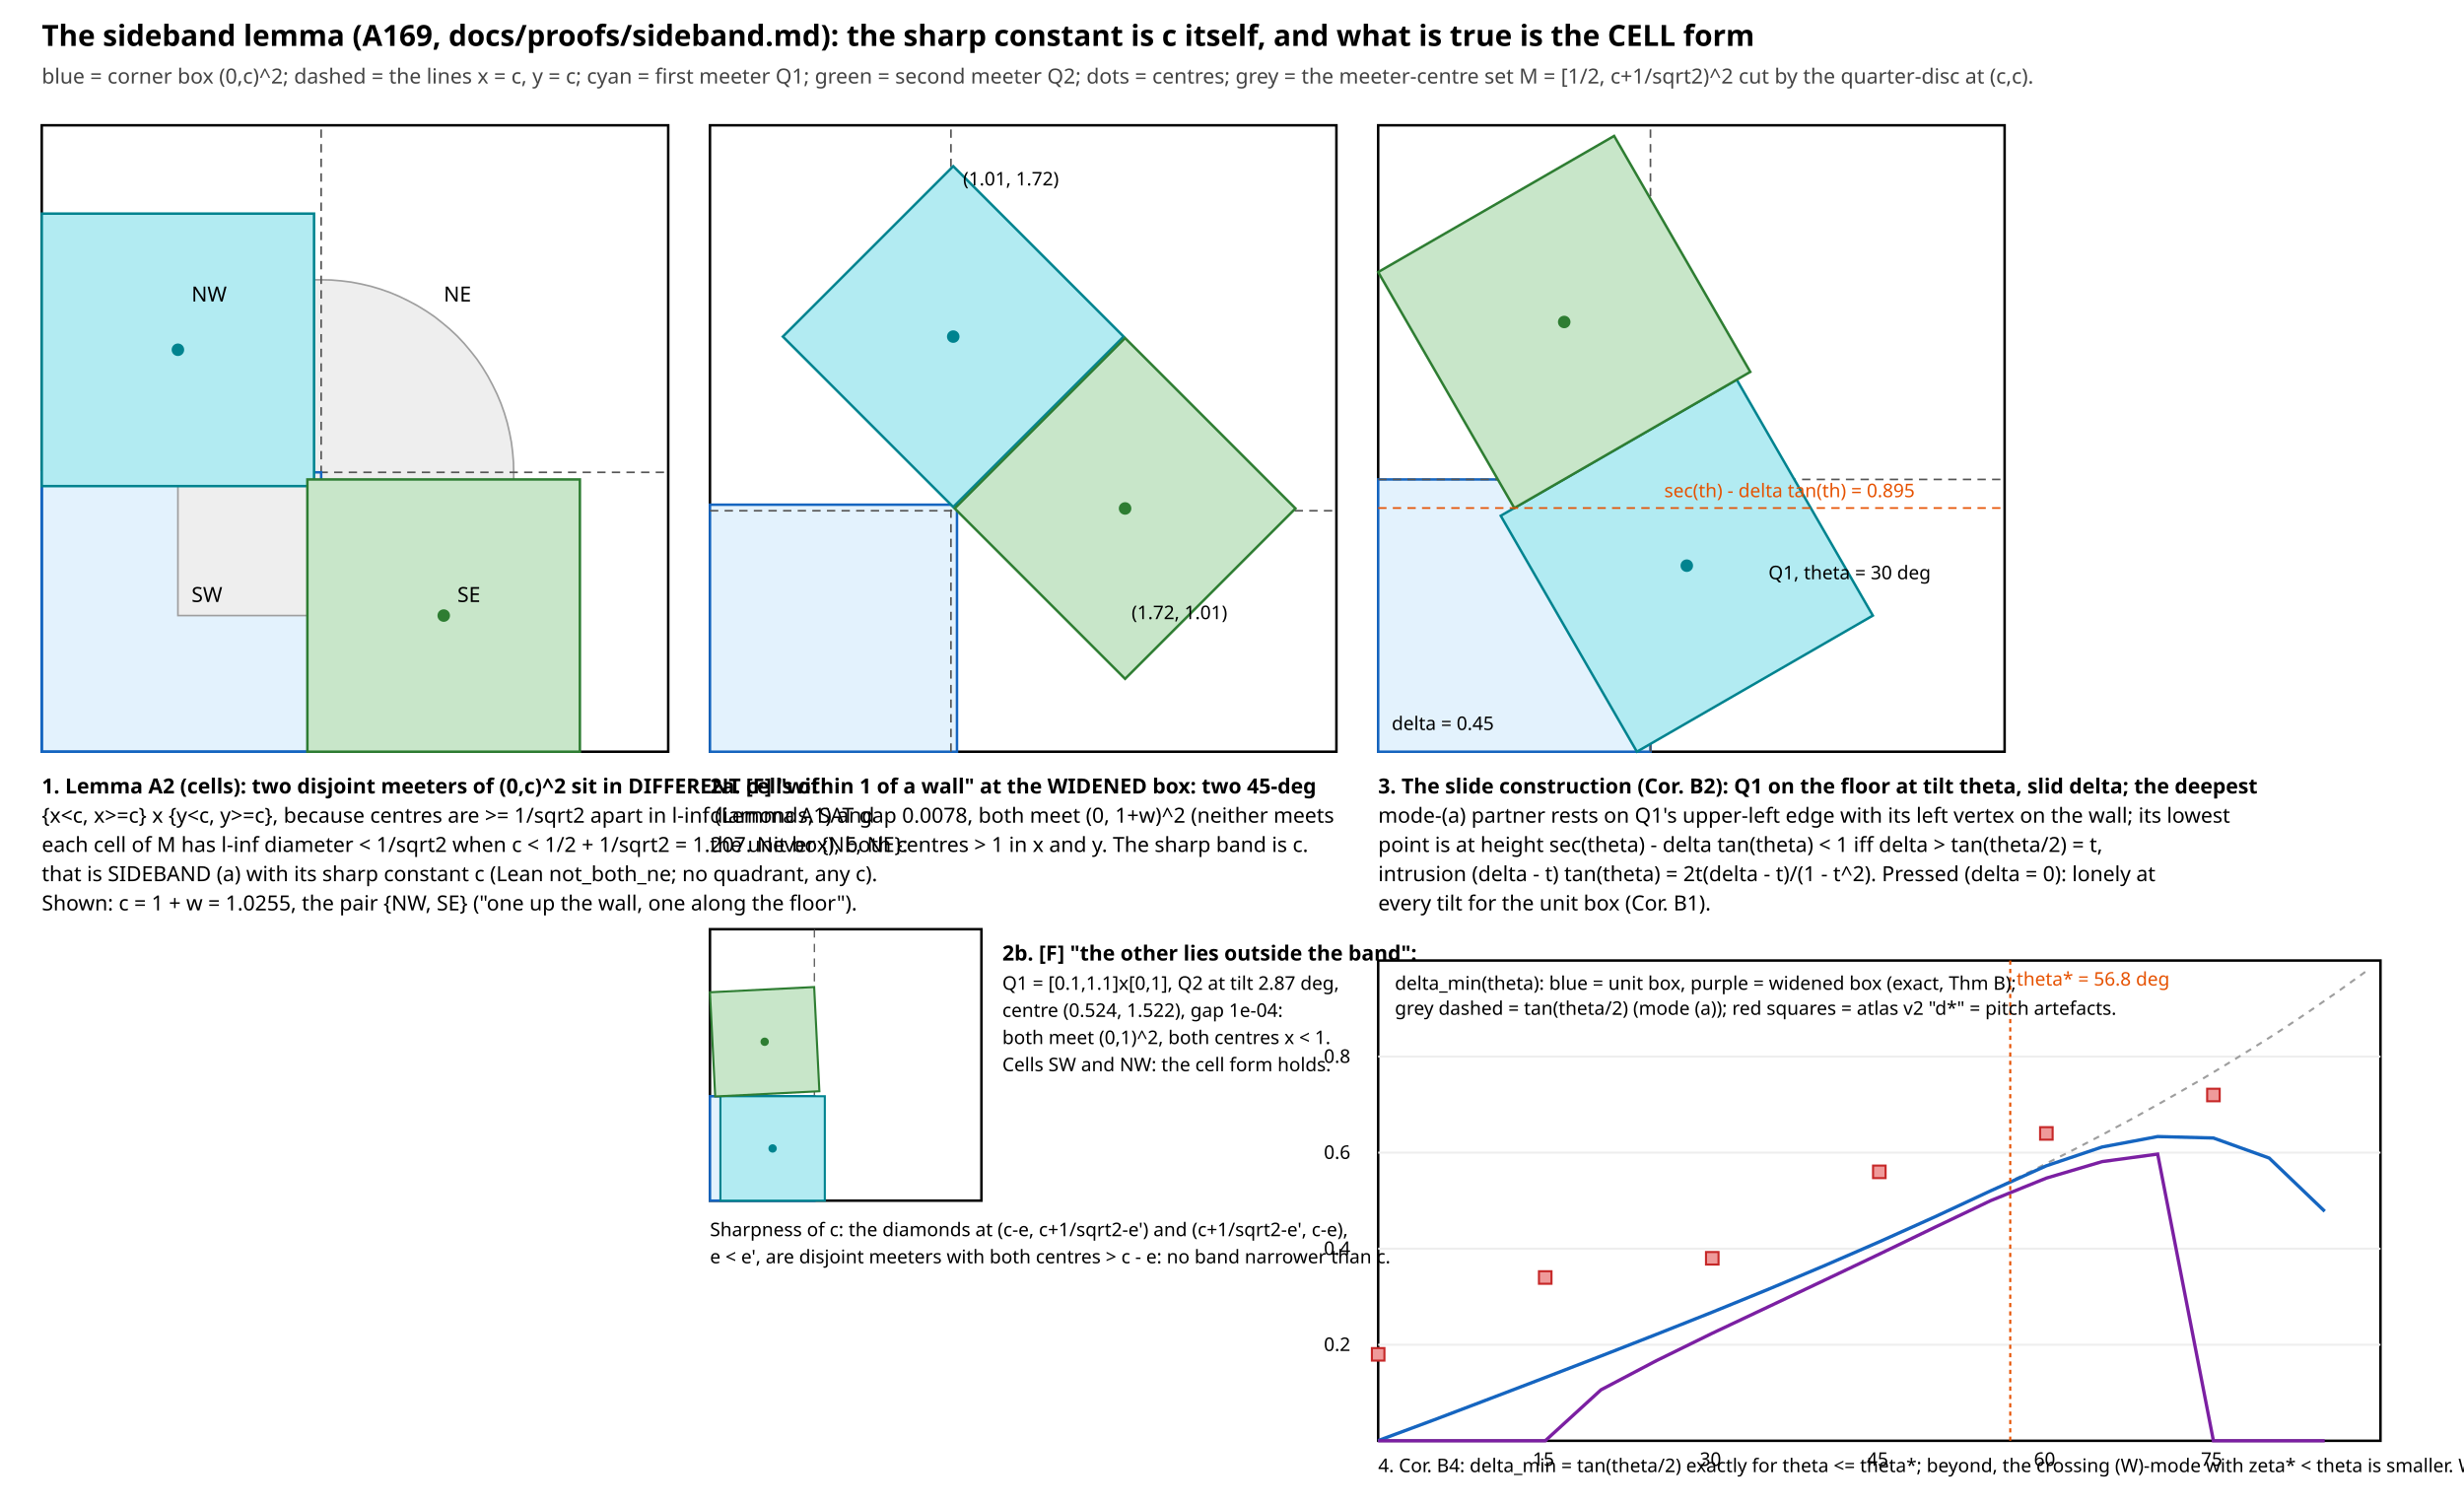
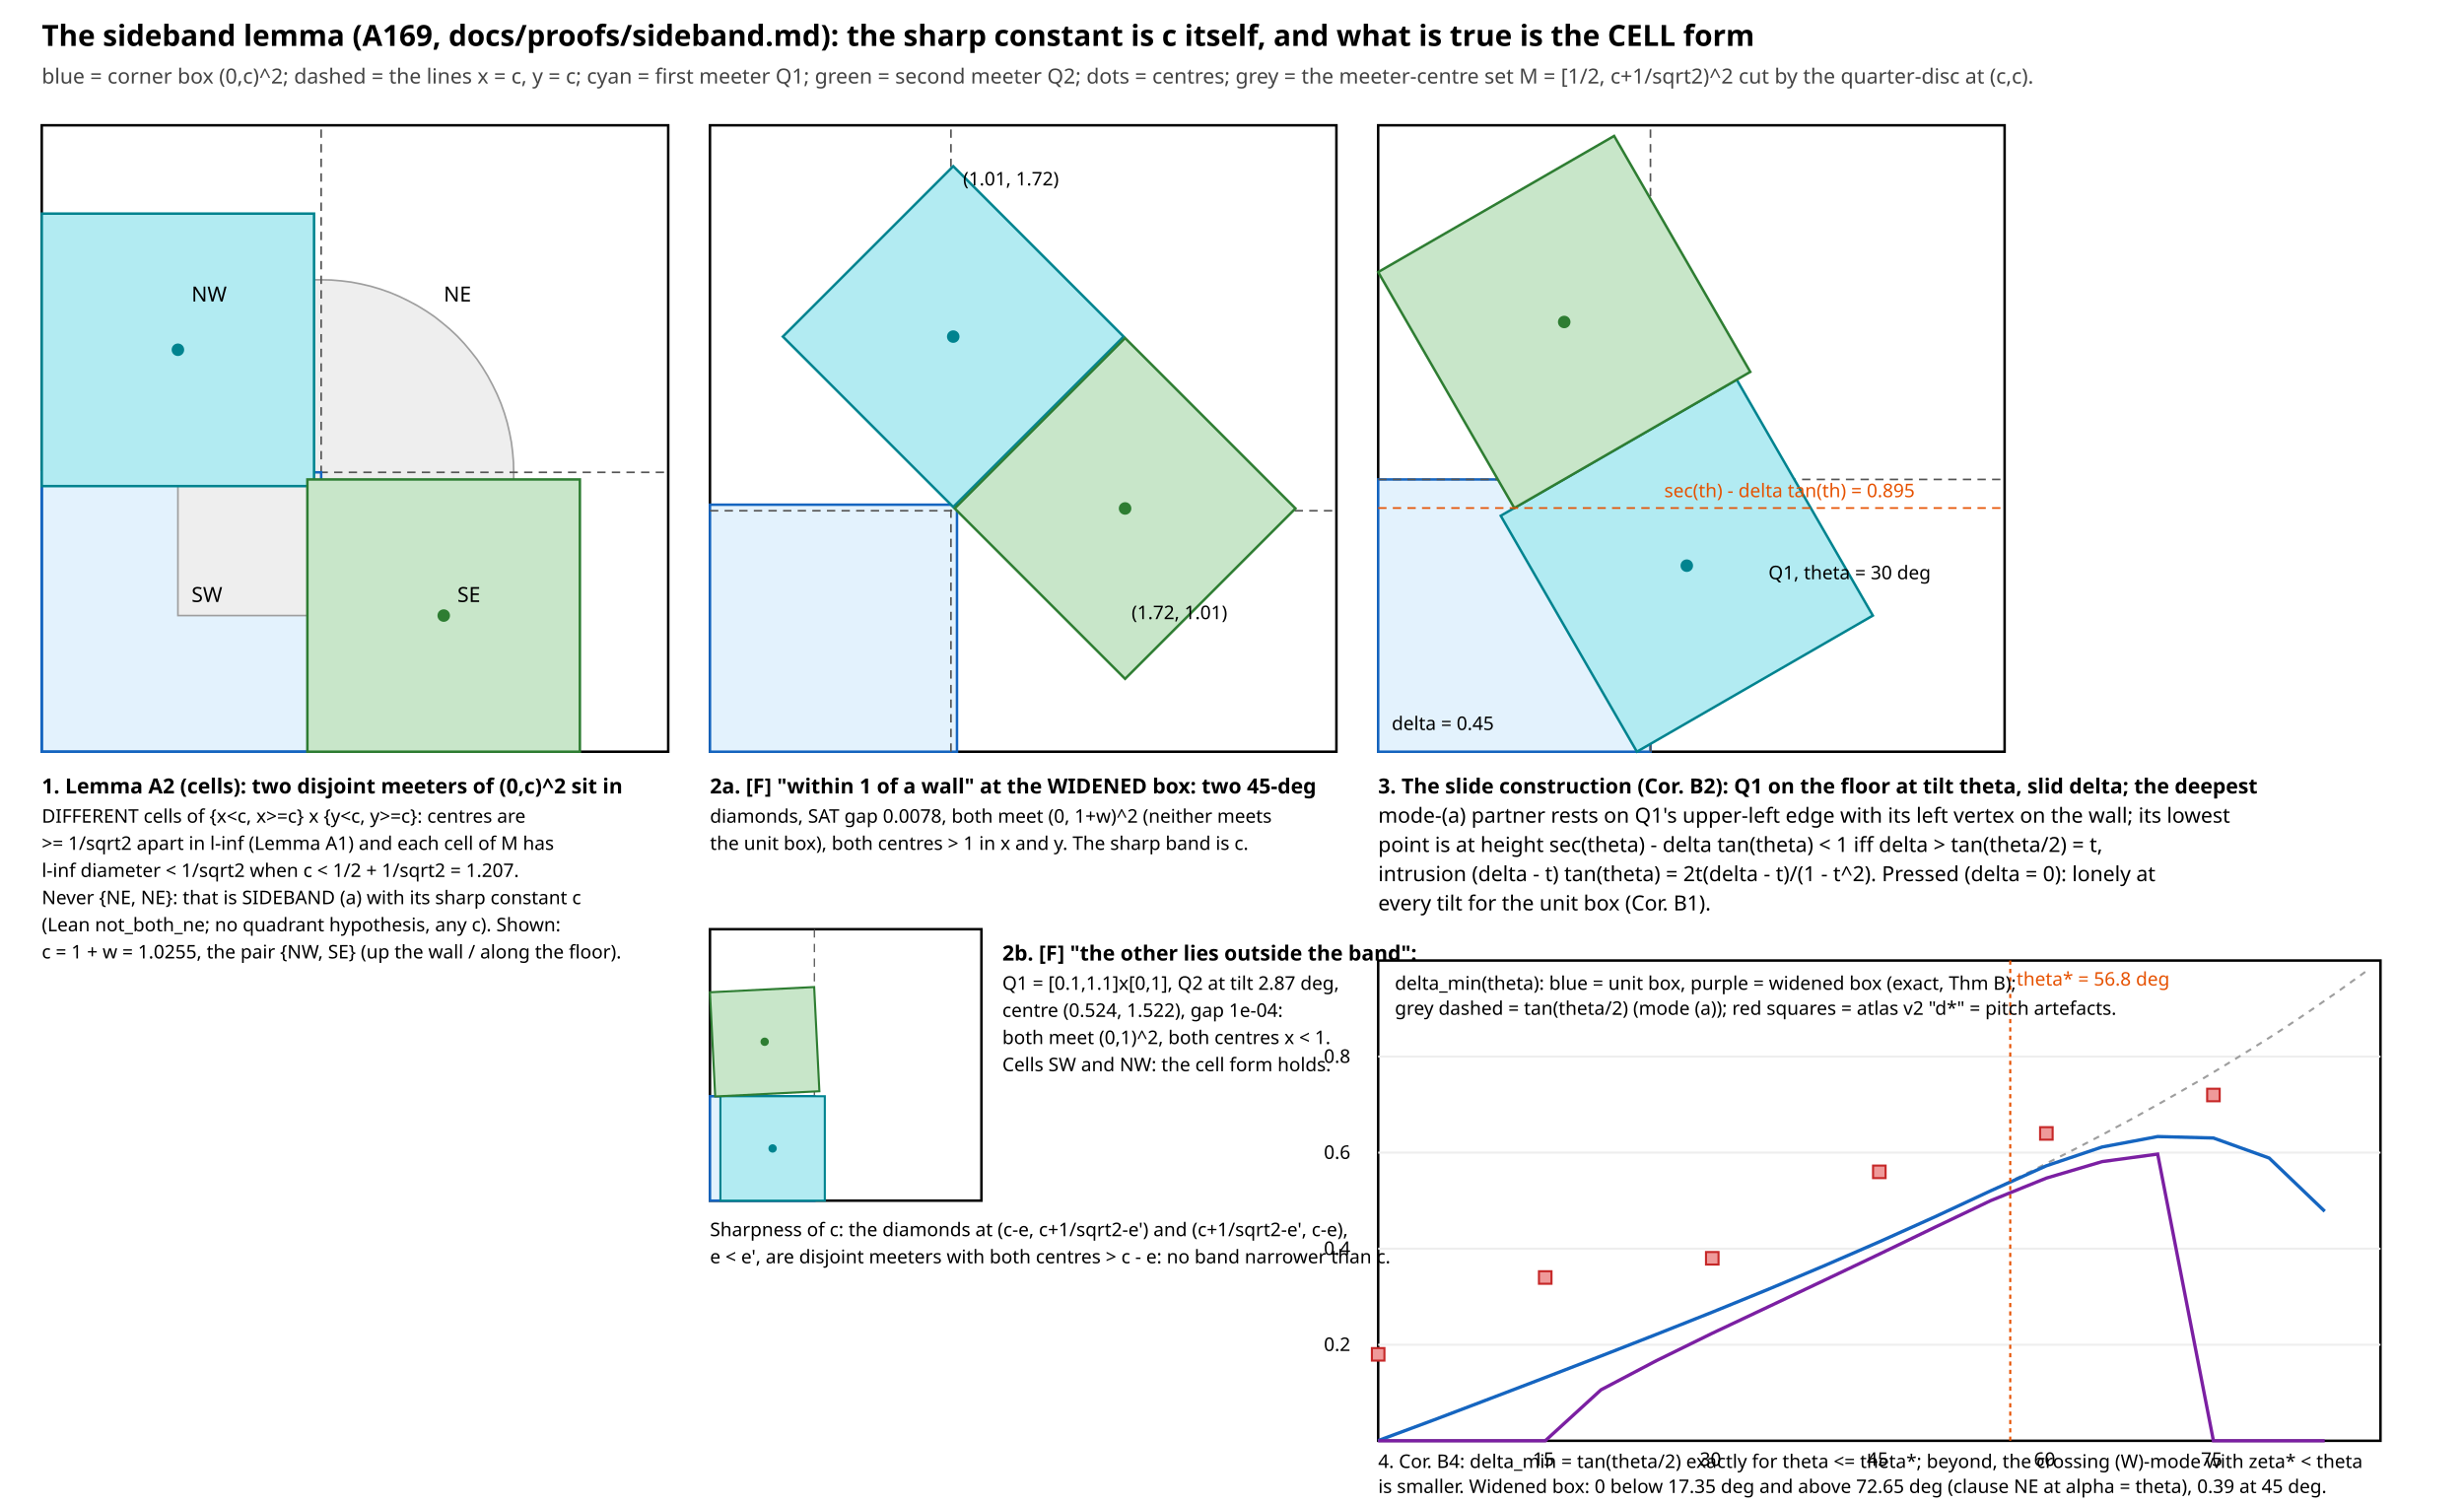
<svg xmlns="http://www.w3.org/2000/svg" width="1180" height="720" font-family="Segoe UI, sans-serif" style="background:#fff">
  <text x="20.0" y="22.0" font-size="14" font-weight="bold">The sideband lemma (A169, docs/proofs/sideband.md): the sharp constant is c itself, and what is true is the CELL form</text>
  <text x="20.0" y="40.0" font-size="10" fill="#444">blue = corner box (0,c)^2; dashed = the lines x = c, y = c; cyan = first meeter Q1; green = second meeter Q2; dots = centres; grey = the meeter-centre set M = [1/2, c+1/sqrt2)^2 cut by the quarter-disc at (c,c).</text>
  <rect x="20.0" y="60.0" width="300.0" height="300.0" fill="none" stroke="#000" stroke-width="1.2" />
  <polygon points="20.0,360.0 153.8,360.0 153.8,226.2 20.0,226.2" fill="#e3f2fd" stroke="#1565c0" stroke-width="1.2" />
  <polygon points="85.2,294.8 246.0,294.8 246.0,226.2 246.0,226.2 245.9,221.4 245.5,216.6 244.9,211.8 244.0,207.1 242.9,202.4 241.5,197.7 239.9,193.2 238.0,188.7 235.9,184.4 233.6,180.1 231.1,176.0 228.4,172.0 225.4,168.2 222.3,164.5 219.0,161.0 215.5,157.7 211.8,154.6 208.0,151.6 204.0,148.9 199.9,146.4 195.6,144.1 191.3,142.0 186.8,140.1 182.3,138.5 177.6,137.1 172.9,136.0 168.2,135.1 163.4,134.5 158.6,134.1 153.8,134.0 153.8,134.0 85.2,134.0" fill="#eeeeee" stroke="#9e9e9e" stroke-width="0.8" />
  <line x1="153.8" y1="360.0" x2="153.8" y2="60.0" stroke="#555" stroke-width="0.8" stroke-dasharray="4,3" />
  <line x1="20.0" y1="226.2" x2="320.0" y2="226.2" stroke="#555" stroke-width="0.8" stroke-dasharray="4,3" />
  <polygon points="20.0,360.0 153.8,360.0 153.8,226.2 20.0,226.2" fill="none" stroke="#1565c0" stroke-width="1.2" />
  <polygon points="20.0,232.8 150.4,232.8 150.4,102.3 20.0,102.3" fill="#b2ebf2" stroke="#00838f" stroke-width="1.2" />
  <polygon points="147.2,360.0 277.7,360.0 277.7,229.6 147.2,229.6" fill="#c8e6c9" stroke="#2e7d32" stroke-width="1.2" />
  <circle cx="85.2" cy="167.5" r="3.0" fill="#00838f" />
  <circle cx="212.5" cy="294.8" r="3.0" fill="#2e7d32" />
  <text x="91.7" y="288.3" font-size="10">SW</text>
  <text x="91.7" y="144.4" font-size="10">NW</text>
  <text x="212.5" y="144.4" font-size="10">NE</text>
  <text x="219.0" y="288.3" font-size="10">SE</text>
-   <text x="20.0" y="380.0" font-size="10" font-weight="bold">1. Lemma A2 (cells): two disjoint meeters of (0,c)^2 sit in DIFFERENT cells of</text>
-   <text x="20.0" y="394.0" font-size="10">{x&lt;c, x&gt;=c} x {y&lt;c, y&gt;=c}, because centres are &gt;= 1/sqrt2 apart in l-inf (Lemma A1) and</text>
-   <text x="20.0" y="408.0" font-size="10">each cell of M has l-inf diameter &lt; 1/sqrt2 when c &lt; 1/2 + 1/sqrt2 = 1.207.  Never {NE, NE}:</text>
-   <text x="20.0" y="422.0" font-size="10">that is SIDEBAND (a) with its sharp constant c (Lean not_both_ne; no quadrant, any c).</text>
-   <text x="20.0" y="436.0" font-size="10">Shown: c = 1 + w = 1.0255, the pair {NW, SE} ("one up the wall, one along the floor").</text>
+   <text x="20.0" y="380.0" font-size="10" font-weight="bold">1. Lemma A2 (cells): two disjoint meeters of (0,c)^2 sit in</text>
+   <text x="20.0" y="394.0" font-size="9">DIFFERENT cells of {x&lt;c, x&gt;=c} x {y&lt;c, y&gt;=c}: centres are</text>
+   <text x="20.0" y="407.0" font-size="9">&gt;= 1/sqrt2 apart in l-inf (Lemma A1) and each cell of M has</text>
+   <text x="20.0" y="420.0" font-size="9">l-inf diameter &lt; 1/sqrt2 when c &lt; 1/2 + 1/sqrt2 = 1.207.</text>
+   <text x="20.0" y="433.0" font-size="9">Never {NE, NE}: that is SIDEBAND (a) with its sharp constant c</text>
+   <text x="20.0" y="446.0" font-size="9">(Lean not_both_ne; no quadrant hypothesis, any c).  Shown:</text>
+   <text x="20.0" y="459.0" font-size="9">c = 1 + w = 1.0255, the pair {NW, SE} (up the wall / along the floor).</text>
  <rect x="340.0" y="60.0" width="300.0" height="300.0" fill="none" stroke="#000" stroke-width="1.2" />
  <polygon points="340.0,360.0 458.3,360.0 458.3,241.7 340.0,241.7" fill="#e3f2fd" stroke="#1565c0" stroke-width="1.2" />
  <line x1="455.4" y1="360.0" x2="455.4" y2="60.0" stroke="#555" stroke-width="0.8" stroke-dasharray="4,3" />
  <line x1="340.0" y1="244.6" x2="640.0" y2="244.6" stroke="#555" stroke-width="0.8" stroke-dasharray="4,3" />
  <polygon points="456.5,242.8 538.1,161.2 456.5,79.6 374.9,161.2" fill="#b2ebf2" stroke="#00838f" stroke-width="1.2" />
  <polygon points="538.8,325.1 620.4,243.5 538.8,161.9 457.2,243.5" fill="#c8e6c9" stroke="#2e7d32" stroke-width="1.2" />
  <circle cx="456.5" cy="161.2" r="3.0" fill="#00838f" />
  <circle cx="538.8" cy="243.5" r="3.0" fill="#2e7d32" />
  <text x="461.2" y="88.8" font-size="9">(1.01, 1.72)</text>
  <text x="541.9" y="296.5" font-size="9">(1.72, 1.01)</text>
  <text x="340.0" y="380.0" font-size="10" font-weight="bold">2a. [F] "within 1 of a wall" at the WIDENED box: two 45-deg</text>
-   <text x="340.0" y="394.0" font-size="10">diamonds, SAT gap 0.0078, both meet (0, 1+w)^2 (neither meets</text>
-   <text x="340.0" y="408.0" font-size="10">the unit box), both centres &gt; 1 in x and y.  The sharp band is c.</text>
+   <text x="340.0" y="394.0" font-size="9">diamonds, SAT gap 0.0078, both meet (0, 1+w)^2 (neither meets</text>
+   <text x="340.0" y="407.0" font-size="9">the unit box), both centres &gt; 1 in x and y.  The sharp band is c.</text>
  <rect x="340.0" y="445.0" width="130.0" height="130.0" fill="none" stroke="#000" stroke-width="1.2" />
  <polygon points="340.0,575.0 390.0,575.0 390.0,525.0 340.0,525.0" fill="#e3f2fd" stroke="#1565c0" stroke-width="1.2" />
  <line x1="390.0" y1="575.0" x2="390.0" y2="445.0" stroke="#555" stroke-width="0.6" stroke-dasharray="4,3" />
  <polygon points="345.0,575.0 395.0,575.0 395.0,525.0 345.0,525.0" fill="#b2ebf2" stroke="#00838f" stroke-width="1.0" />
  <polygon points="342.5,525.1 392.4,522.6 389.9,472.7 340.0,475.2" fill="#c8e6c9" stroke="#2e7d32" stroke-width="1.0" />
  <circle cx="370.0" cy="550.0" r="2.0" fill="#00838f" />
  <circle cx="366.2" cy="498.9" r="2.0" fill="#2e7d32" />
  <text x="480.0" y="460.0" font-size="10" font-weight="bold">2b. [F] "the other lies outside the band":</text>
  <text x="480.0" y="474.0" font-size="9">Q1 = [0.1,1.1]x[0,1], Q2 at tilt 2.87 deg,</text>
  <text x="480.0" y="487.0" font-size="9">centre (0.524, 1.522), gap 1e-04:</text>
  <text x="480.0" y="500.0" font-size="9">both meet (0,1)^2, both centres x &lt; 1.</text>
  <text x="480.0" y="513.0" font-size="9">Cells SW and NW: the cell form holds.</text>
  <text x="340.0" y="592.0" font-size="9">Sharpness of c: the diamonds at (c-e, c+1/sqrt2-e') and (c+1/sqrt2-e', c-e),</text>
  <text x="340.0" y="605.0" font-size="9">e &lt; e', are disjoint meeters with both centres &gt; c - e: no band narrower than c.</text>
  <rect x="660.0" y="60.0" width="300.0" height="300.0" fill="none" stroke="#000" stroke-width="1.2" />
  <polygon points="660.0,360.0 790.4,360.0 790.4,229.6 660.0,229.6" fill="#e3f2fd" stroke="#1565c0" stroke-width="1.2" />
  <line x1="790.4" y1="360.0" x2="790.4" y2="60.0" stroke="#555" stroke-width="0.8" stroke-dasharray="4,3" />
  <line x1="660.0" y1="229.6" x2="960.0" y2="229.6" stroke="#555" stroke-width="0.8" stroke-dasharray="4,3" />
  <polygon points="783.9,360.0 896.9,294.8 831.7,181.8 718.7,247.0" fill="#b2ebf2" stroke="#00838f" stroke-width="1.2" />
  <circle cx="807.8" cy="270.9" r="3.0" fill="#00838f" />
  <polygon points="725.2,243.3 838.2,178.1 773.0,65.1 660.0,130.3" fill="#c8e6c9" stroke="#2e7d32" stroke-width="1.2" />
  <circle cx="749.1" cy="154.2" r="3.0" fill="#2e7d32" />
  <line x1="660.0" y1="243.3" x2="960.0" y2="243.3" stroke="#e65100" stroke-width="0.8" stroke-dasharray="4,3" />
  <text x="797.0" y="238.1" font-size="9" fill="#e65100">sec(th) - delta tan(th) = 0.895</text>
  <line x1="783.9" y1="360.0" x2="783.9" y2="360.0" stroke="#000" stroke-width="0.5" />
  <text x="666.5" y="349.6" font-size="9">delta = 0.45</text>
  <text x="846.9" y="277.4" font-size="9">Q1, theta = 30 deg</text>
  <text x="660.0" y="380.0" font-size="10" font-weight="bold">3. The slide construction (Cor. B2): Q1 on the floor at tilt theta, slid delta; the deepest</text>
  <text x="660.0" y="394.0" font-size="10">mode-(a) partner rests on Q1's upper-left edge with its left vertex on the wall; its lowest</text>
  <text x="660.0" y="408.0" font-size="10">point is at height sec(theta) - delta tan(theta) &lt; 1 iff delta &gt; tan(theta/2) = t,</text>
  <text x="660.0" y="422.0" font-size="10">intrusion (delta - t) tan(theta) = 2t(delta - t)/(1 - t^2).  Pressed (delta = 0): lonely at</text>
  <text x="660.0" y="436.0" font-size="10">every tilt for the unit box (Cor. B1).</text>
  <rect x="660" y="460" width="480" height="230" fill="none" stroke="#000" stroke-width="1.2" />
  <line x1="660.0" y1="644.0" x2="1140.0" y2="644.0" stroke="#eee" />
  <text x="634.0" y="647.0" font-size="9">0.2</text>
  <line x1="660.0" y1="598.0" x2="1140.0" y2="598.0" stroke="#eee" />
  <text x="634.0" y="601.0" font-size="9">0.4</text>
  <line x1="660.0" y1="552.0" x2="1140.0" y2="552.0" stroke="#eee" />
  <text x="634.0" y="555.0" font-size="9">0.6</text>
  <line x1="660.0" y1="506.0" x2="1140.0" y2="506.0" stroke="#eee" />
  <text x="634.0" y="509.0" font-size="9">0.8</text>
  <text x="734.0" y="702.0" font-size="9">15</text>
  <text x="814.0" y="702.0" font-size="9">30</text>
  <text x="894.0" y="702.0" font-size="9">45</text>
  <text x="974.0" y="702.0" font-size="9">60</text>
  <text x="1054.0" y="702.0" font-size="9">75</text>
  <polyline points="660.0,690.0 665.3,688.0 670.7,686.0 676.0,684.0 681.3,682.0 686.7,680.0 692.0,677.9 697.3,675.9 702.7,673.9 708.0,671.9 713.3,669.9 718.7,667.9 724.0,665.8 729.3,663.8 734.7,661.8 740.0,659.7 745.3,657.7 750.7,655.6 756.0,653.6 761.3,651.5 766.7,649.4 772.0,647.4 777.3,645.3 782.7,643.2 788.0,641.1 793.3,639.0 798.7,636.9 804.0,634.8 809.3,632.7 814.7,630.5 820.0,628.4 825.3,626.2 830.7,624.0 836.0,621.9 841.3,619.7 846.7,617.5 852.0,615.3 857.3,613.0 862.7,610.8 868.0,608.6 873.3,606.3 878.7,604.0 884.0,601.7 889.3,599.4 894.7,597.1 900.0,594.7 905.3,592.4 910.7,590.0 916.0,587.6 921.3,585.2 926.7,582.7 932.0,580.3 937.3,577.8 942.7,575.3 948.0,572.8 953.3,570.3 958.7,567.7 964.0,565.1 969.3,562.5 974.7,559.9 980.0,557.2 985.3,554.5 990.7,551.8 996.0,549.1 1001.3,546.3 1006.7,543.5 1012.0,540.6 1017.3,537.8 1022.7,534.9 1028.0,531.9 1033.3,529.0 1038.7,525.9 1044.0,522.9 1049.3,519.8 1054.7,516.7 1060.0,513.5 1065.3,510.3 1070.7,507.0 1076.0,503.7 1081.3,500.4 1086.7,497.0 1092.0,493.6 1097.3,490.1 1102.7,486.5 1108.0,482.9 1113.3,479.2 1118.7,475.5 1124.0,471.7 1129.3,467.9 1134.7,464.0" fill="none" stroke="#9e9e9e" stroke-width="1" stroke-dasharray="3,3" />
  <polyline points="660.0,689.9 686.7,680.0 713.3,669.9 740.0,659.7 766.7,649.4 793.3,639.0 820.0,628.4 846.7,617.5 873.3,606.3 900.0,594.7 926.7,582.7 953.3,570.3 980.0,558.3 1006.7,549.3 1033.3,544.3 1060.0,545.0 1086.7,554.6 1113.3,580.1" fill="none" stroke="#1565c0" stroke-width="1.6" />
  <polyline points="660.0,690.0 686.7,690.0 713.3,690.0 740.0,690.0 766.7,665.6 793.3,651.6 820.0,638.5 846.7,625.9 873.3,613.3 900.0,600.6 926.7,587.7 953.3,575.0 980.0,564.2 1006.7,556.3 1033.3,552.7 1060.0,690.0 1086.7,690.0 1113.3,690.0" fill="none" stroke="#7b1fa2" stroke-width="1.6" />
  <rect x="657.0" y="645.6" width="6" height="6" fill="#ef9a9a" stroke="#c62828" />
  <rect x="737.0" y="608.8" width="6" height="6" fill="#ef9a9a" stroke="#c62828" />
  <rect x="817.0" y="599.6" width="6" height="6" fill="#ef9a9a" stroke="#c62828" />
  <rect x="897.0" y="558.2" width="6" height="6" fill="#ef9a9a" stroke="#c62828" />
  <rect x="977.0" y="539.8" width="6" height="6" fill="#ef9a9a" stroke="#c62828" />
  <rect x="1057.0" y="521.4" width="6" height="6" fill="#ef9a9a" stroke="#c62828" />
  <line x1="962.7" y1="460.0" x2="962.7" y2="690.0" stroke="#e65100" stroke-dasharray="2,2" />
  <text x="965.7" y="472.0" font-size="9" fill="#e65100">theta* = 56.8 deg</text>
  <text x="668.0" y="474.0" font-size="9">delta_min(theta): blue = unit box, purple = widened box (exact, Thm B);</text>
  <text x="668.0" y="486.0" font-size="9">grey dashed = tan(theta/2) (mode (a)); red squares = atlas v2 "d*" = pitch artefacts.</text>
-   <text x="660.0" y="705.0" font-size="9">4. Cor. B4: delta_min = tan(theta/2) exactly for theta &lt;= theta*; beyond, the crossing (W)-mode with zeta* &lt; theta is smaller. Widened: 0 below 17.35 deg (clause NE at alpha = theta).</text>
+   <text x="660.0" y="703.0" font-size="9">4. Cor. B4: delta_min = tan(theta/2) exactly for theta &lt;= theta*; beyond, the crossing (W)-mode with zeta* &lt; theta</text>
+   <text x="660.0" y="715.0" font-size="9">is smaller.  Widened box: 0 below 17.35 deg and above 72.65 deg (clause NE at alpha = theta), 0.39 at 45 deg.</text>
</svg>
